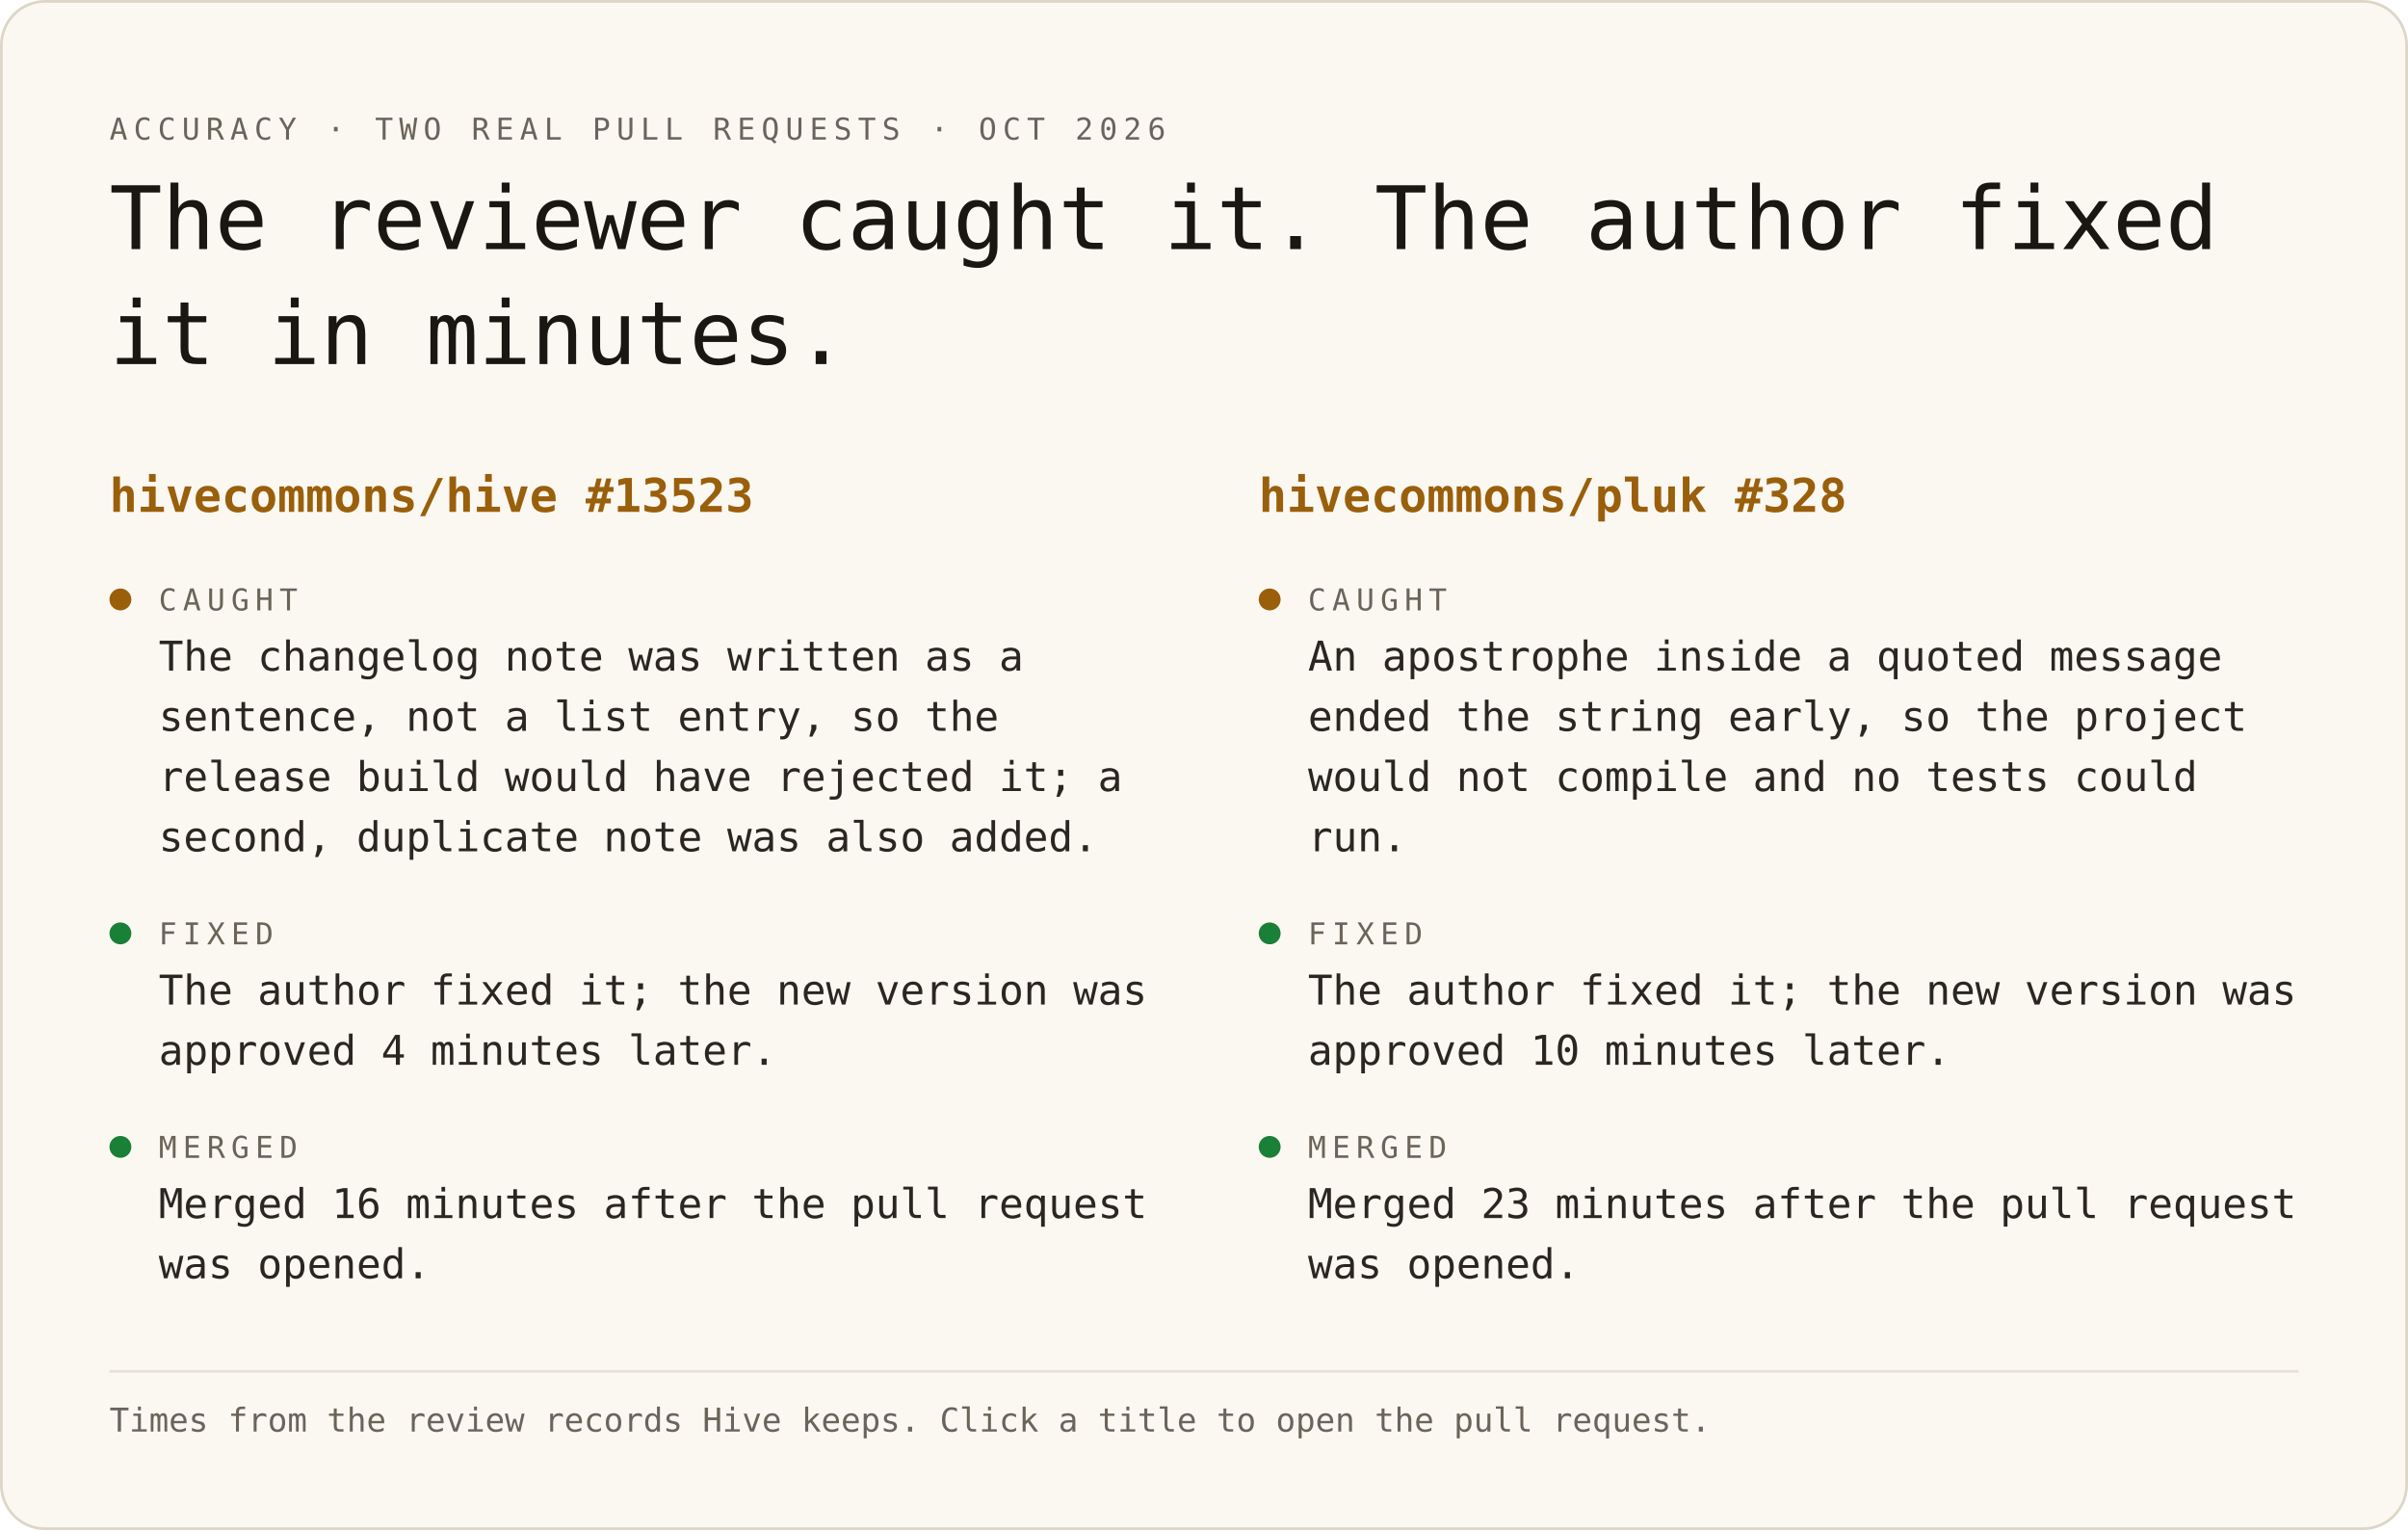
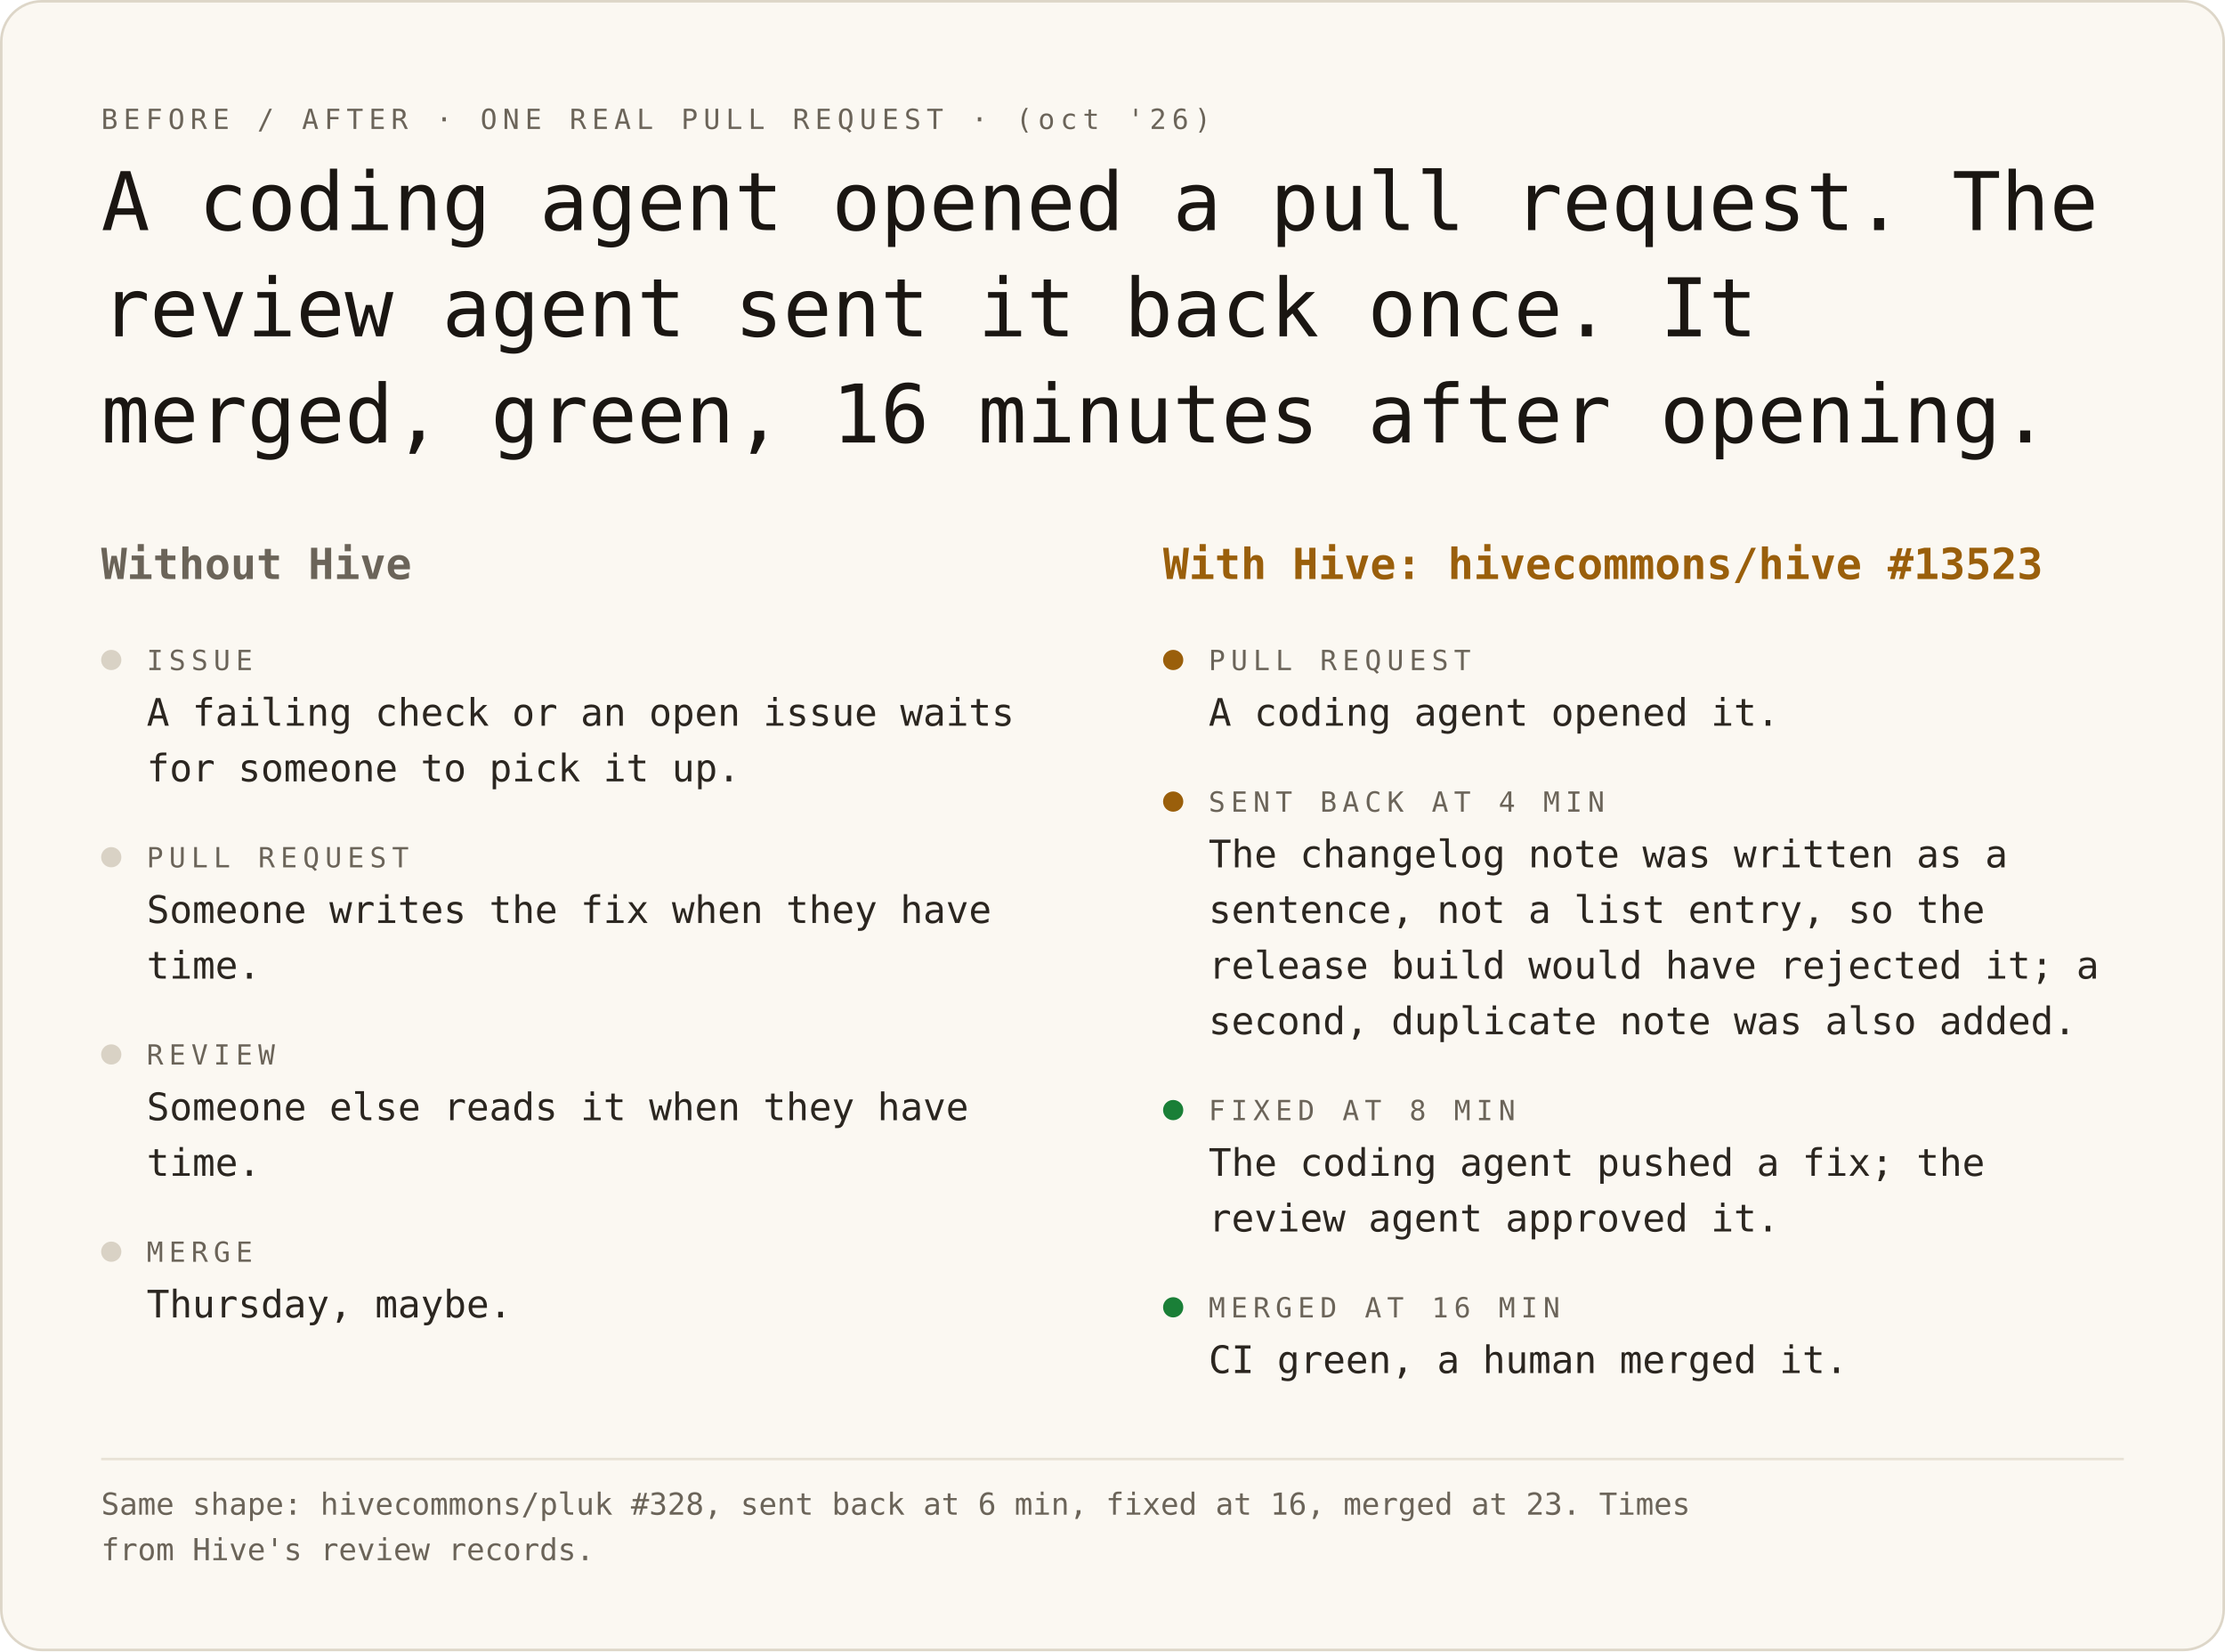
- <svg xmlns="http://www.w3.org/2000/svg" width="1760" height="1118" viewBox="0 0 880 559" role="img" aria-label="Two real pull requests where the reviewer caught a problem before merge" font-family="'IBM Plex Mono', 'JetBrains Mono', ui-monospace, SFMono-Regular, Menlo, Consolas, monospace">
+ <svg xmlns="http://www.w3.org/2000/svg" width="1760" height="1306" viewBox="0 0 880 653" role="img" aria-label="Before and after: hivecommons/hive #13523 was sent back once and merged 16 minutes after opening" font-family="'IBM Plex Mono', 'JetBrains Mono', ui-monospace, SFMono-Regular, Menlo, Consolas, monospace">
  <defs>
    <linearGradient id="amber" x1="0" y1="0" x2="1" y2="0">
      <stop offset="0" stop-color="#9a5f0b" />
      <stop offset="1" stop-color="#b8741a" />
    </linearGradient>
    <filter id="glow" x="-20%" y="-40%" width="140%" height="180%">
      <feGaussianBlur stdDeviation="5" />
    </filter>
  </defs>
-   <rect x="0.5" y="0.5" width="879" height="558" rx="16" fill="#fbf8f2" stroke="#ddd6c8" />
-   <text x="40" y="51" fill="#6b6459" font-size="11" font-weight="500" letter-spacing="2.2">ACCURACY · TWO REAL PULL REQUESTS · OCT 2026</text>
-   <text x="40" y="91" fill="#1a1612" font-size="32">The reviewer caught it. The author fixed</text>
-   <text x="40" y="133" fill="#1a1612" font-size="32">it in minutes.</text>
+   <rect x="0.5" y="0.5" width="879" height="652" rx="16" fill="#fbf8f2" stroke="#ddd6c8" />
+   <text x="40" y="51" fill="#6b6459" font-size="11" font-weight="500" letter-spacing="2.2">BEFORE / AFTER · ONE REAL PULL REQUEST · (oct '26)</text>
+   <text x="40" y="91" fill="#1a1612" font-size="32">A coding agent opened a pull request. The</text>
+   <text x="40" y="133" fill="#1a1612" font-size="32">review agent sent it back once. It</text>
+   <text x="40" y="175" fill="#1a1612" font-size="32">merged, green, 16 minutes after opening.</text>
+   <text x="40" y="229" fill="#6b6459" font-size="17" font-weight="700">Without Hive</text>
+   <circle cx="44" cy="261" r="4" fill="#d9d2c5" />
+   <text x="58" y="265" fill="#6b6459" font-size="11" font-weight="500" letter-spacing="2.2">ISSUE</text>
+   <text x="58" y="287" fill="#2b2620" font-size="15">A failing check or an open issue waits</text>
+   <text x="58" y="309" fill="#2b2620" font-size="15">for someone to pick it up.</text>
+   <circle cx="44" cy="339" r="4" fill="#d9d2c5" />
+   <text x="58" y="343" fill="#6b6459" font-size="11" font-weight="500" letter-spacing="2.2">PULL REQUEST</text>
+   <text x="58" y="365" fill="#2b2620" font-size="15">Someone writes the fix when they have</text>
+   <text x="58" y="387" fill="#2b2620" font-size="15">time.</text>
+   <circle cx="44" cy="417" r="4" fill="#d9d2c5" />
+   <text x="58" y="421" fill="#6b6459" font-size="11" font-weight="500" letter-spacing="2.2">REVIEW</text>
+   <text x="58" y="443" fill="#2b2620" font-size="15">Someone else reads it when they have</text>
+   <text x="58" y="465" fill="#2b2620" font-size="15">time.</text>
+   <circle cx="44" cy="495" r="4" fill="#d9d2c5" />
+   <text x="58" y="499" fill="#6b6459" font-size="11" font-weight="500" letter-spacing="2.2">MERGE</text>
+   <text x="58" y="521" fill="#2b2620" font-size="15">Thursday, maybe.</text>
+   <text x="460" y="229" fill="#9a5f0b" font-size="17" font-weight="700">With Hive: hivecommons/hive #13523</text>
+   <circle cx="464" cy="261" r="4" fill="#9a5f0b" />
+   <text x="478" y="265" fill="#6b6459" font-size="11" font-weight="500" letter-spacing="2.2">PULL REQUEST</text>
+   <text x="478" y="287" fill="#2b2620" font-size="15">A coding agent opened it.</text>
+   <circle cx="464" cy="317" r="4" fill="#9a5f0b" />
+   <text x="478" y="321" fill="#6b6459" font-size="11" font-weight="500" letter-spacing="2.2">SENT BACK AT 4 MIN</text>
+   <text x="478" y="343" fill="#2b2620" font-size="15">The changelog note was written as a</text>
+   <text x="478" y="365" fill="#2b2620" font-size="15">sentence, not a list entry, so the</text>
+   <text x="478" y="387" fill="#2b2620" font-size="15">release build would have rejected it; a</text>
+   <text x="478" y="409" fill="#2b2620" font-size="15">second, duplicate note was also added.</text>
+   <circle cx="464" cy="439" r="4" fill="#1a7f37" />
+   <text x="478" y="443" fill="#6b6459" font-size="11" font-weight="500" letter-spacing="2.2">FIXED AT 8 MIN</text>
+   <text x="478" y="465" fill="#2b2620" font-size="15">The coding agent pushed a fix; the</text>
+   <text x="478" y="487" fill="#2b2620" font-size="15">review agent approved it.</text>
+   <circle cx="464" cy="517" r="4" fill="#1a7f37" />
+   <text x="478" y="521" fill="#6b6459" font-size="11" font-weight="500" letter-spacing="2.2">MERGED AT 16 MIN</text>
+   <text x="478" y="543" fill="#2b2620" font-size="15">CI green, a human merged it.</text>
  <a href="https://github.com/hivecommons/hive/pull/13523">
-     <text x="40" y="187" fill="#9a5f0b" font-size="17" font-weight="700">hivecommons/hive #13523</text>
+     <rect x="460" y="209" width="380" height="368" fill="transparent" />
  </a>
-   <circle cx="44" cy="219" r="4" fill="#9a5f0b" />
-   <text x="58" y="223" fill="#6b6459" font-size="11" font-weight="500" letter-spacing="2.2">CAUGHT</text>
-   <text x="58" y="245" fill="#2b2620" font-size="15">The changelog note was written as a</text>
-   <text x="58" y="267" fill="#2b2620" font-size="15">sentence, not a list entry, so the</text>
-   <text x="58" y="289" fill="#2b2620" font-size="15">release build would have rejected it; a</text>
-   <text x="58" y="311" fill="#2b2620" font-size="15">second, duplicate note was also added.</text>
-   <circle cx="44" cy="341" r="4" fill="#1a7f37" />
-   <text x="58" y="345" fill="#6b6459" font-size="11" font-weight="500" letter-spacing="2.2">FIXED</text>
-   <text x="58" y="367" fill="#2b2620" font-size="15">The author fixed it; the new version was</text>
-   <text x="58" y="389" fill="#2b2620" font-size="15">approved 4 minutes later.</text>
-   <circle cx="44" cy="419" r="4" fill="#1a7f37" />
-   <text x="58" y="423" fill="#6b6459" font-size="11" font-weight="500" letter-spacing="2.2">MERGED</text>
-   <text x="58" y="445" fill="#2b2620" font-size="15">Merged 16 minutes after the pull request</text>
-   <text x="58" y="467" fill="#2b2620" font-size="15">was opened.</text>
-   <a href="https://github.com/hivecommons/pluk/pull/328">
-     <text x="460" y="187" fill="#9a5f0b" font-size="17" font-weight="700">hivecommons/pluk #328</text>
-   </a>
-   <circle cx="464" cy="219" r="4" fill="#9a5f0b" />
-   <text x="478" y="223" fill="#6b6459" font-size="11" font-weight="500" letter-spacing="2.2">CAUGHT</text>
-   <text x="478" y="245" fill="#2b2620" font-size="15">An apostrophe inside a quoted message</text>
-   <text x="478" y="267" fill="#2b2620" font-size="15">ended the string early, so the project</text>
-   <text x="478" y="289" fill="#2b2620" font-size="15">would not compile and no tests could</text>
-   <text x="478" y="311" fill="#2b2620" font-size="15">run.</text>
-   <circle cx="464" cy="341" r="4" fill="#1a7f37" />
-   <text x="478" y="345" fill="#6b6459" font-size="11" font-weight="500" letter-spacing="2.2">FIXED</text>
-   <text x="478" y="367" fill="#2b2620" font-size="15">The author fixed it; the new version was</text>
-   <text x="478" y="389" fill="#2b2620" font-size="15">approved 10 minutes later.</text>
-   <circle cx="464" cy="419" r="4" fill="#1a7f37" />
-   <text x="478" y="423" fill="#6b6459" font-size="11" font-weight="500" letter-spacing="2.2">MERGED</text>
-   <text x="478" y="445" fill="#2b2620" font-size="15">Merged 23 minutes after the pull request</text>
-   <text x="478" y="467" fill="#2b2620" font-size="15">was opened.</text>
-   <line x1="40" y1="501" x2="840" y2="501" stroke="#e8e2d6" />
-   <text x="40" y="523" fill="#6b6459" font-size="12">Times from the review records Hive keeps. Click a title to open the pull request.</text>
+   <line x1="40" y1="577" x2="840" y2="577" stroke="#e8e2d6" />
+   <text x="40" y="599" fill="#6b6459" font-size="12">Same shape: hivecommons/pluk #328, sent back at 6 min, fixed at 16, merged at 23. Times</text>
+   <text x="40" y="617" fill="#6b6459" font-size="12">from Hive's review records.</text>
</svg>
